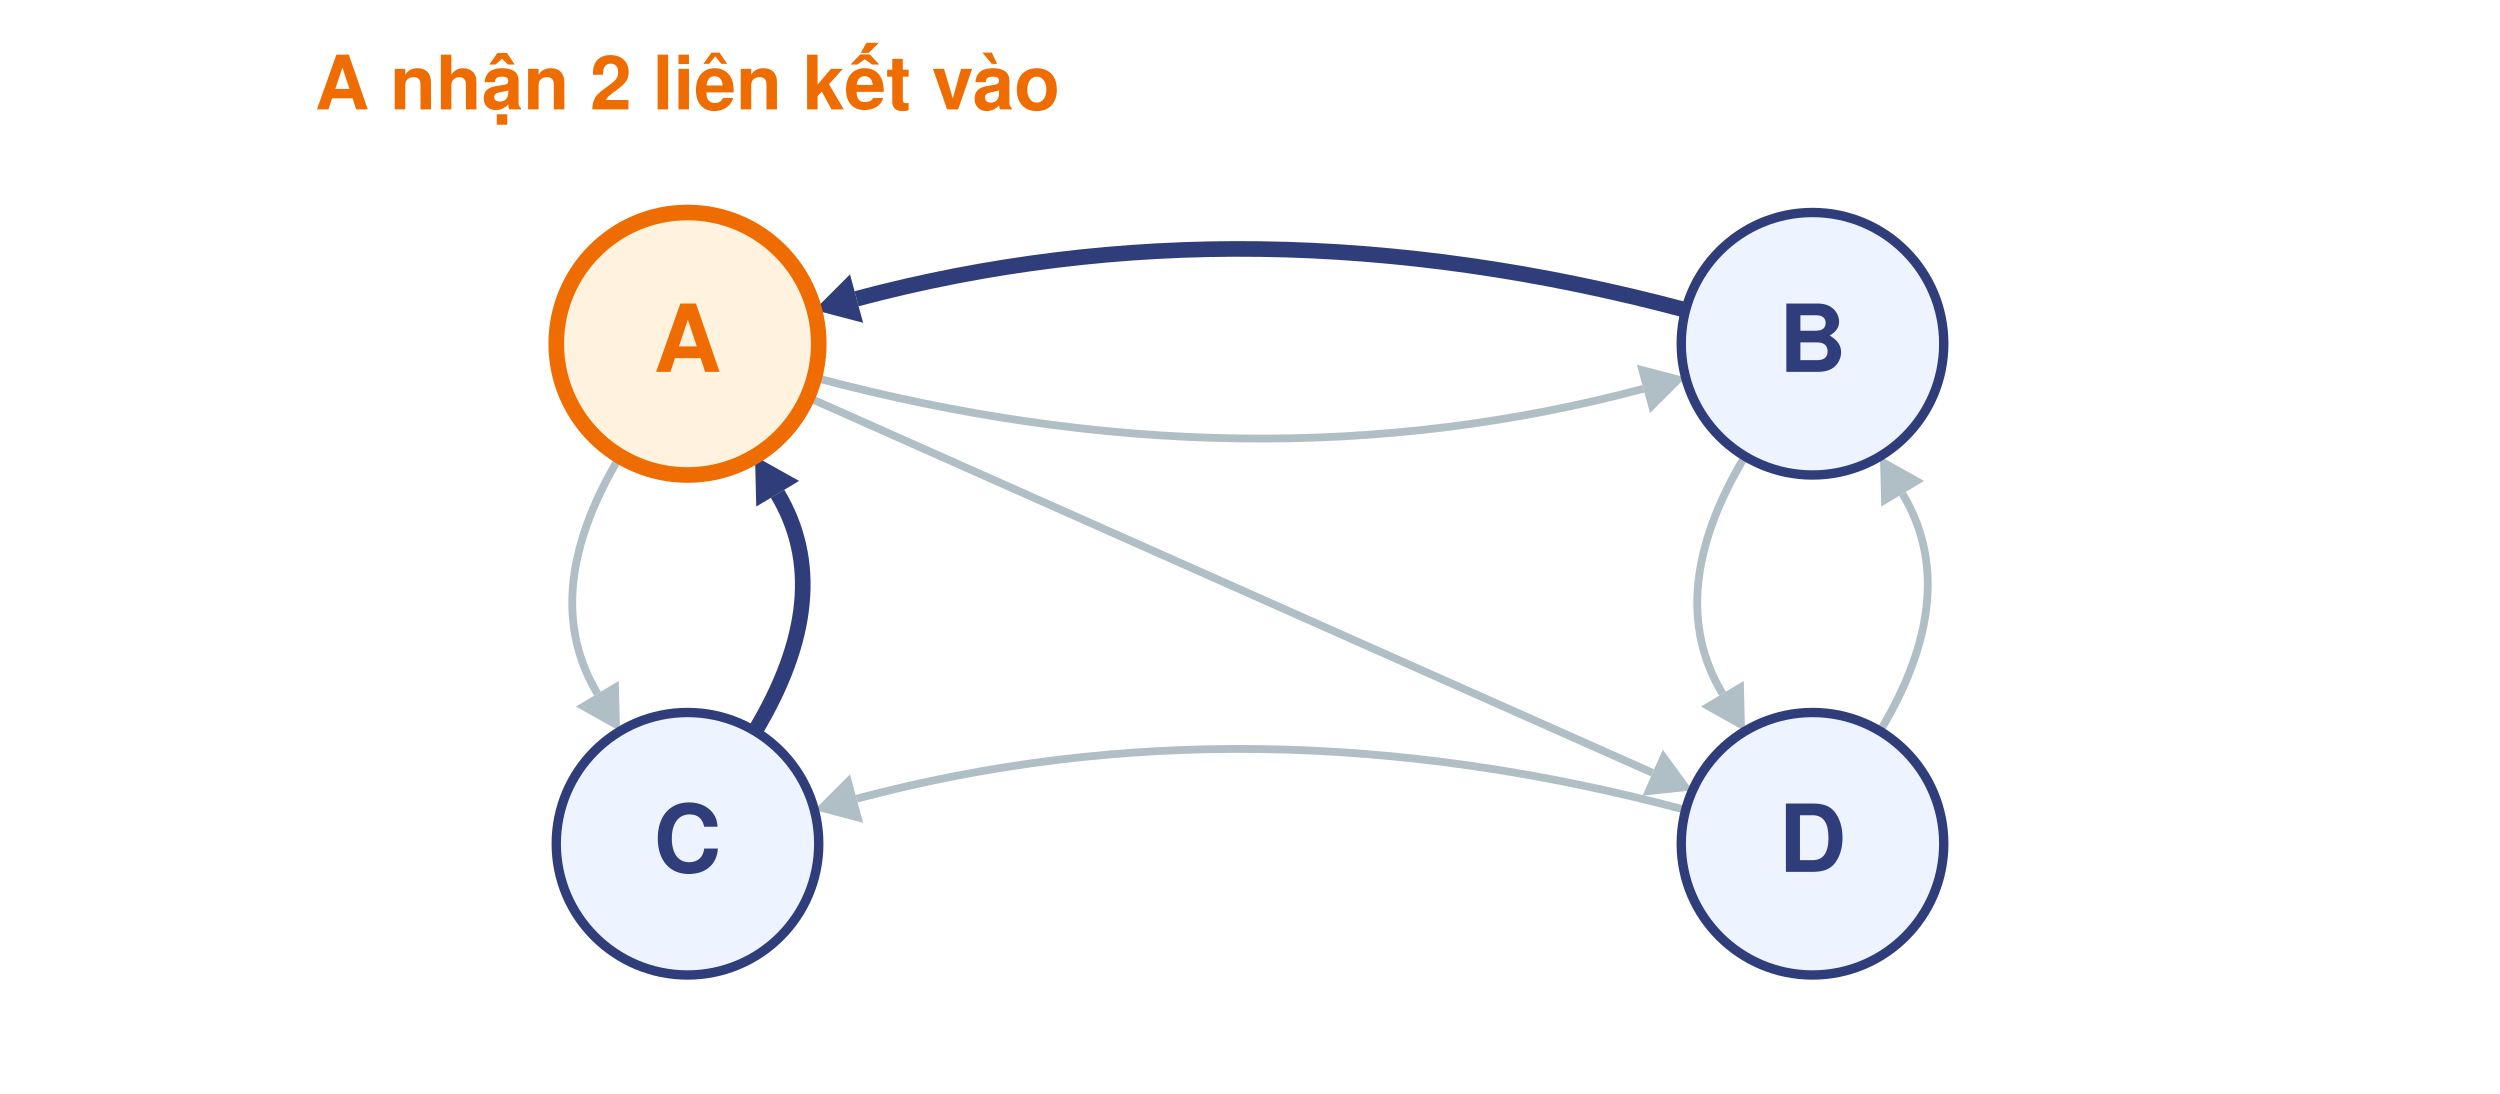
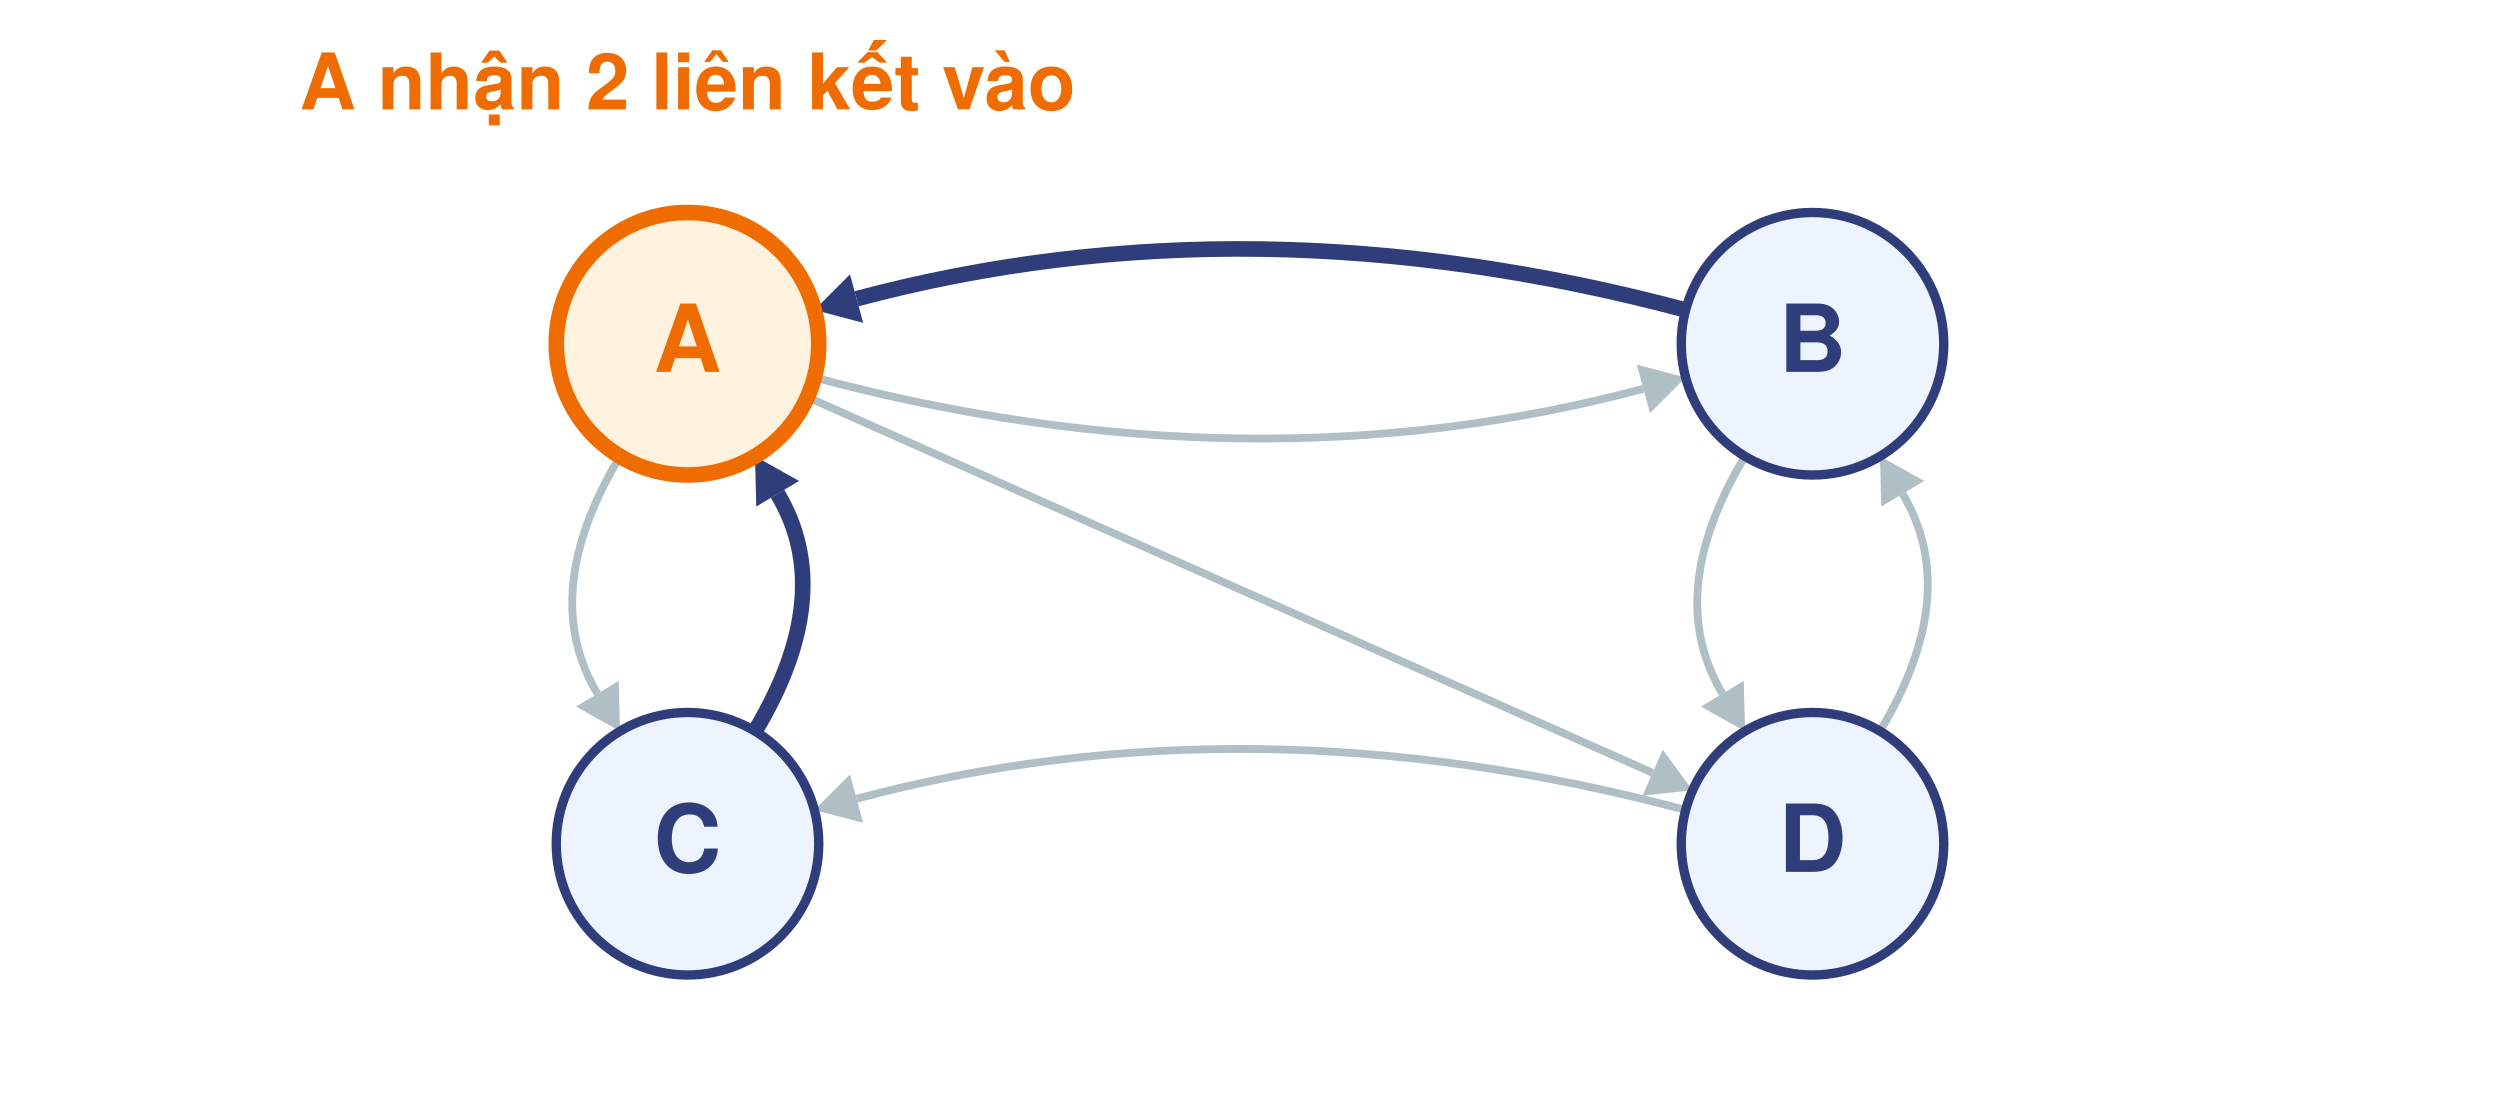
<svg xmlns="http://www.w3.org/2000/svg" viewBox="0 0 800 350" width="800" font-family="Helvetica, Arial, sans-serif" role="img" aria-labelledby="il-title il-desc">
  <path d="M260.6,120.8 Q400.0,158.0 525.9,124.4" fill="none" stroke="#b0bec5" stroke-width="2.5" />
  <polygon points="539.4,120.8 528.0,132.2 523.8,116.7" fill="#b0bec5" />
  <path d="M198.4,146.0 Q172.0,190.0 191.2,222.0" fill="none" stroke="#b0bec5" stroke-width="2.5" />
  <polygon points="198.4,234.0 184.3,226.1 198.0,217.9" fill="#b0bec5" />
  <path d="M258.4,127.1 Q400.0,190.0 528.8,247.3" fill="none" stroke="#b0bec5" stroke-width="2.5" />
  <polygon points="541.6,252.9 525.6,254.6 532.1,239.9" fill="#b0bec5" />
  <path d="M558.4,146.0 Q532.0,190.0 551.2,222.0" fill="none" stroke="#b0bec5" stroke-width="2.5" />
  <polygon points="558.4,234.0 544.3,226.1 558.0,217.9" fill="#b0bec5" />
  <path d="M601.6,234.0 Q628.0,190.0 608.8,158.0" fill="none" stroke="#b0bec5" stroke-width="2.5" />
  <polygon points="601.6,146.0 615.7,153.9 602.0,162.1" fill="#b0bec5" />
  <path d="M539.4,259.2 Q400.0,222.0 274.1,255.6" fill="none" stroke="#b0bec5" stroke-width="2.5" />
  <polygon points="260.6,259.2 272.0,247.8 276.2,263.3" fill="#b0bec5" />
  <path d="M539.4,99.2 Q400.0,62.0 274.1,95.6" fill="none" stroke="#2f3e7a" stroke-width="5" />
  <polygon points="260.6,99.2 272.0,87.8 276.2,103.3" fill="#2f3e7a" />
  <path d="M241.6,234.0 Q268.0,190.0 248.8,158.0" fill="none" stroke="#2f3e7a" stroke-width="5" />
  <polygon points="241.6,146.0 255.7,153.9 242.0,162.1" fill="#2f3e7a" />
  <circle cx="220" cy="110" r="42" fill="#fff3e0" stroke="#ef6c00" stroke-width="5" />
  <text x="220" y="119" text-anchor="middle" font-size="30" font-weight="bold" fill="#ef6c00">A</text>
  <circle cx="580" cy="110" r="42" fill="#edf4ff" stroke="#2f3e7a" stroke-width="3" />
  <text x="580" y="119" text-anchor="middle" font-size="30" font-weight="bold" fill="#2f3e7a">B</text>
  <circle cx="220" cy="270" r="42" fill="#edf4ff" stroke="#2f3e7a" stroke-width="3" />
  <text x="220" y="279" text-anchor="middle" font-size="30" font-weight="bold" fill="#2f3e7a">C</text>
  <circle cx="580" cy="270" r="42" fill="#edf4ff" stroke="#2f3e7a" stroke-width="3" />
  <text x="580" y="279" text-anchor="middle" font-size="30" font-weight="bold" fill="#2f3e7a">D</text>
-   <text x="220" y="35" text-anchor="middle" font-size="24" font-weight="bold" fill="#ef6c00">A nhận 2 liên kết vào</text>
+   <text x="220" y="35" text-anchor="middle" font-size="25" font-weight="bold" fill="#ef6c00">A nhận 2 liên kết vào</text>
</svg>
